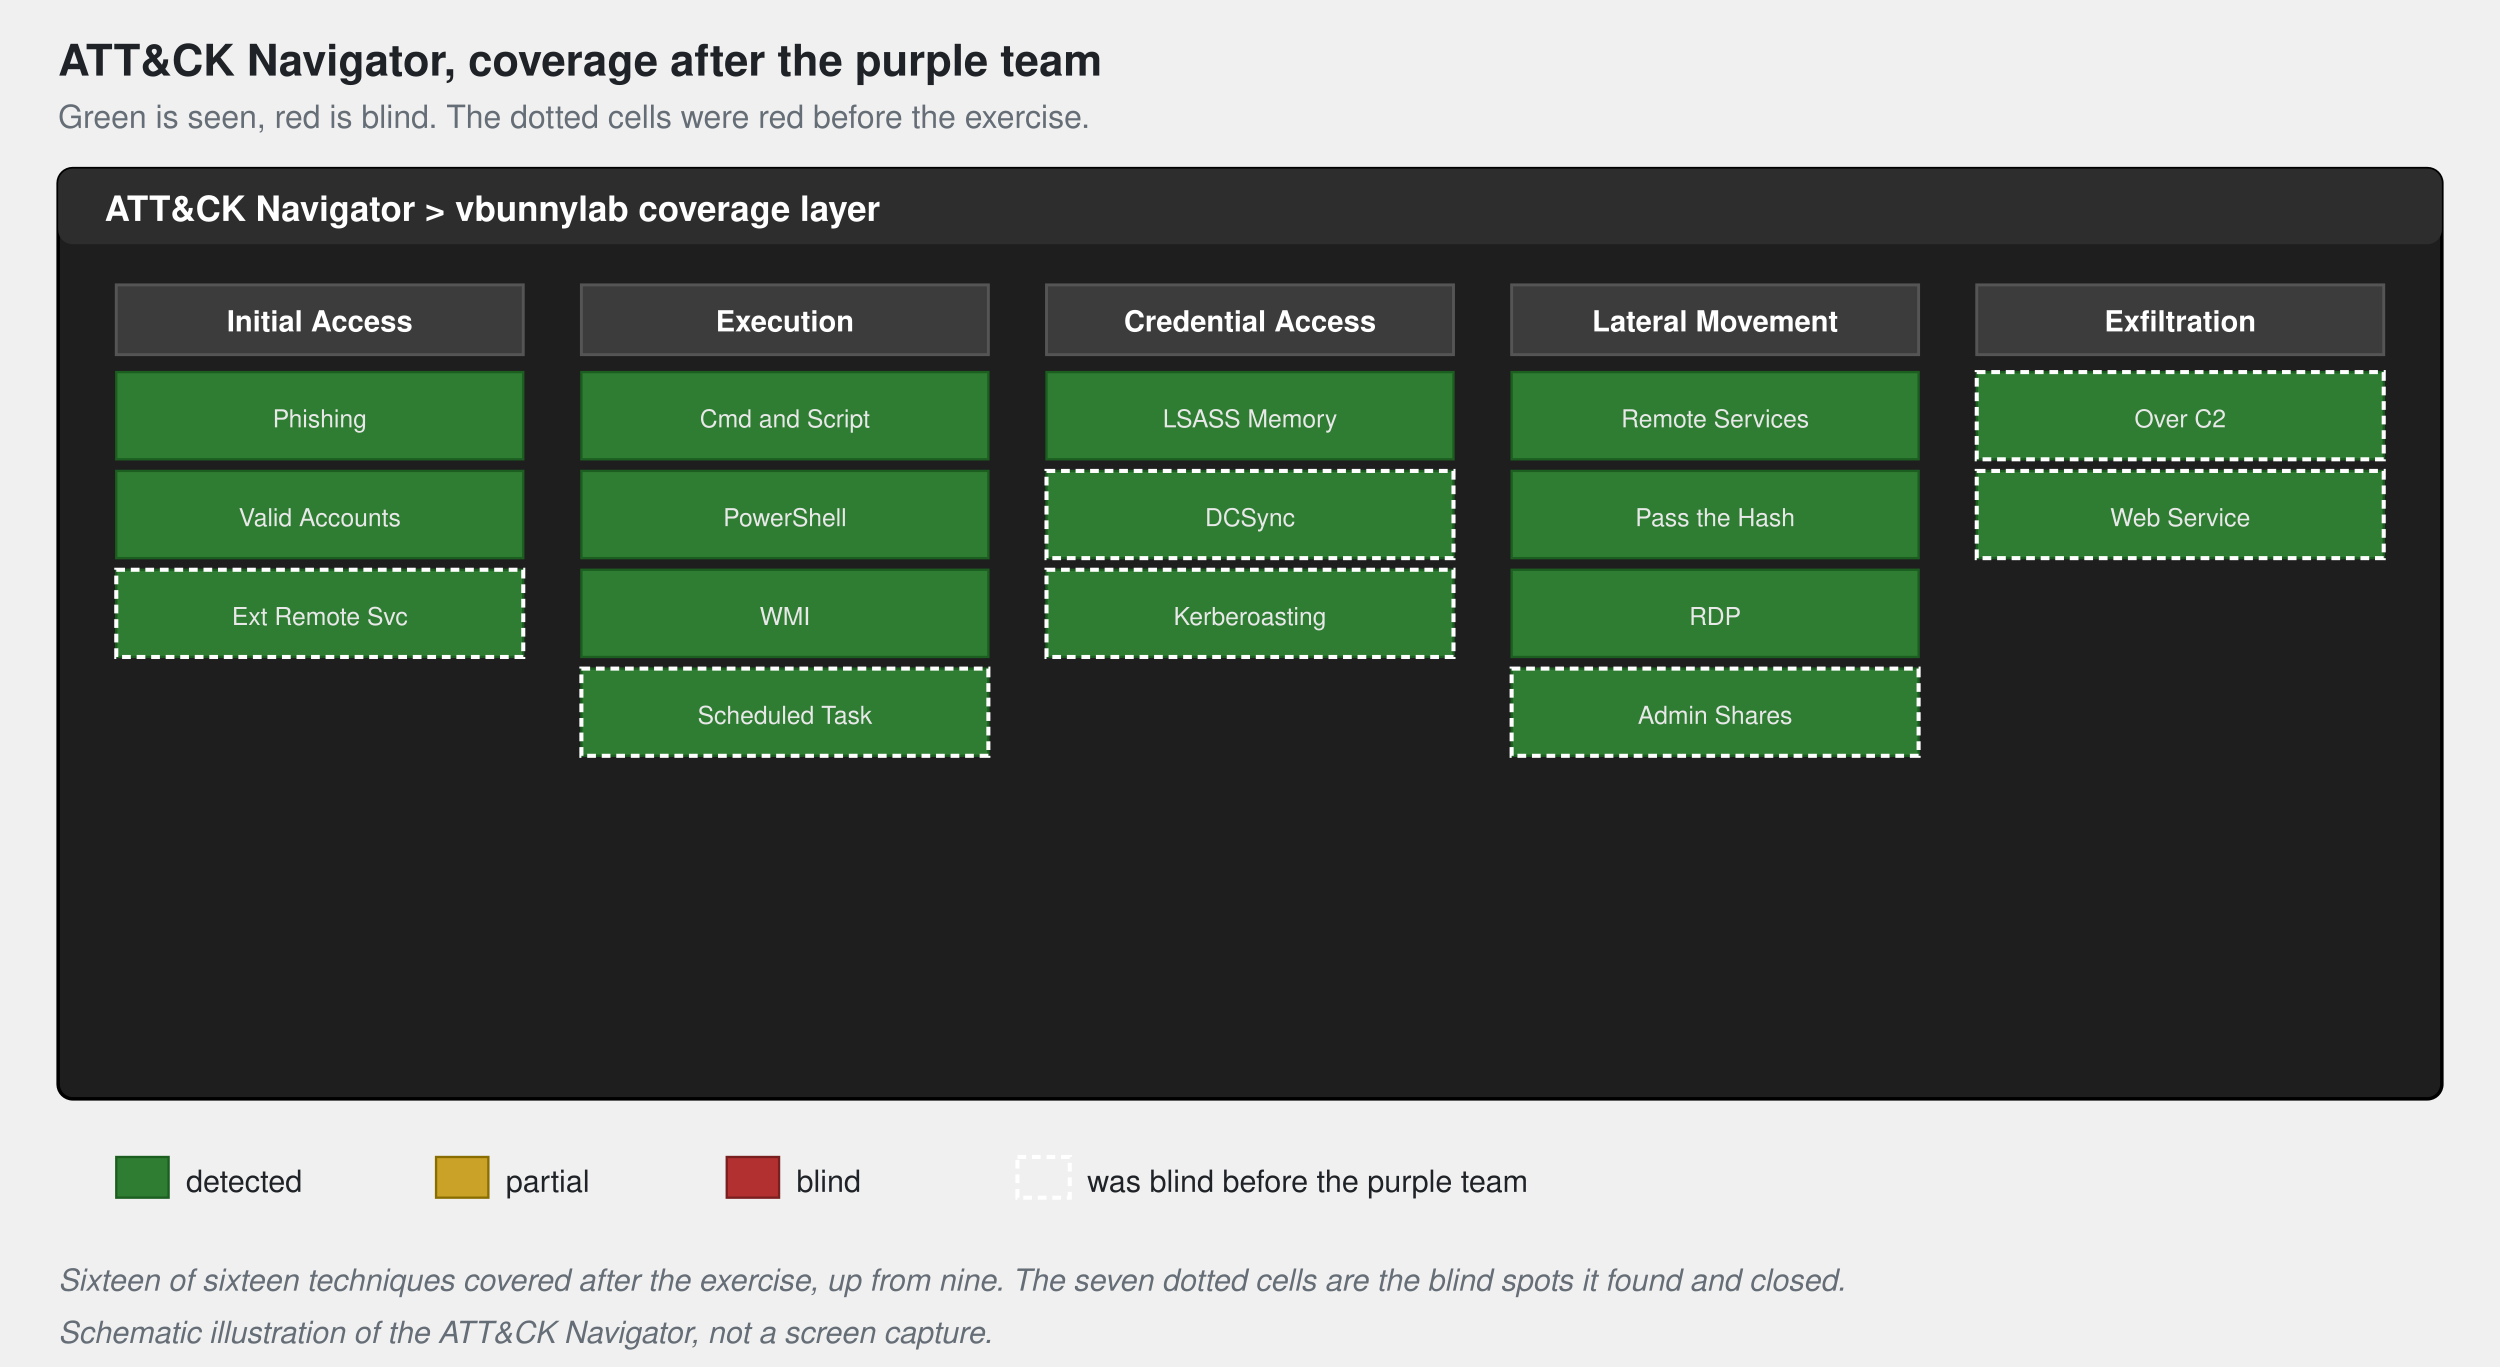
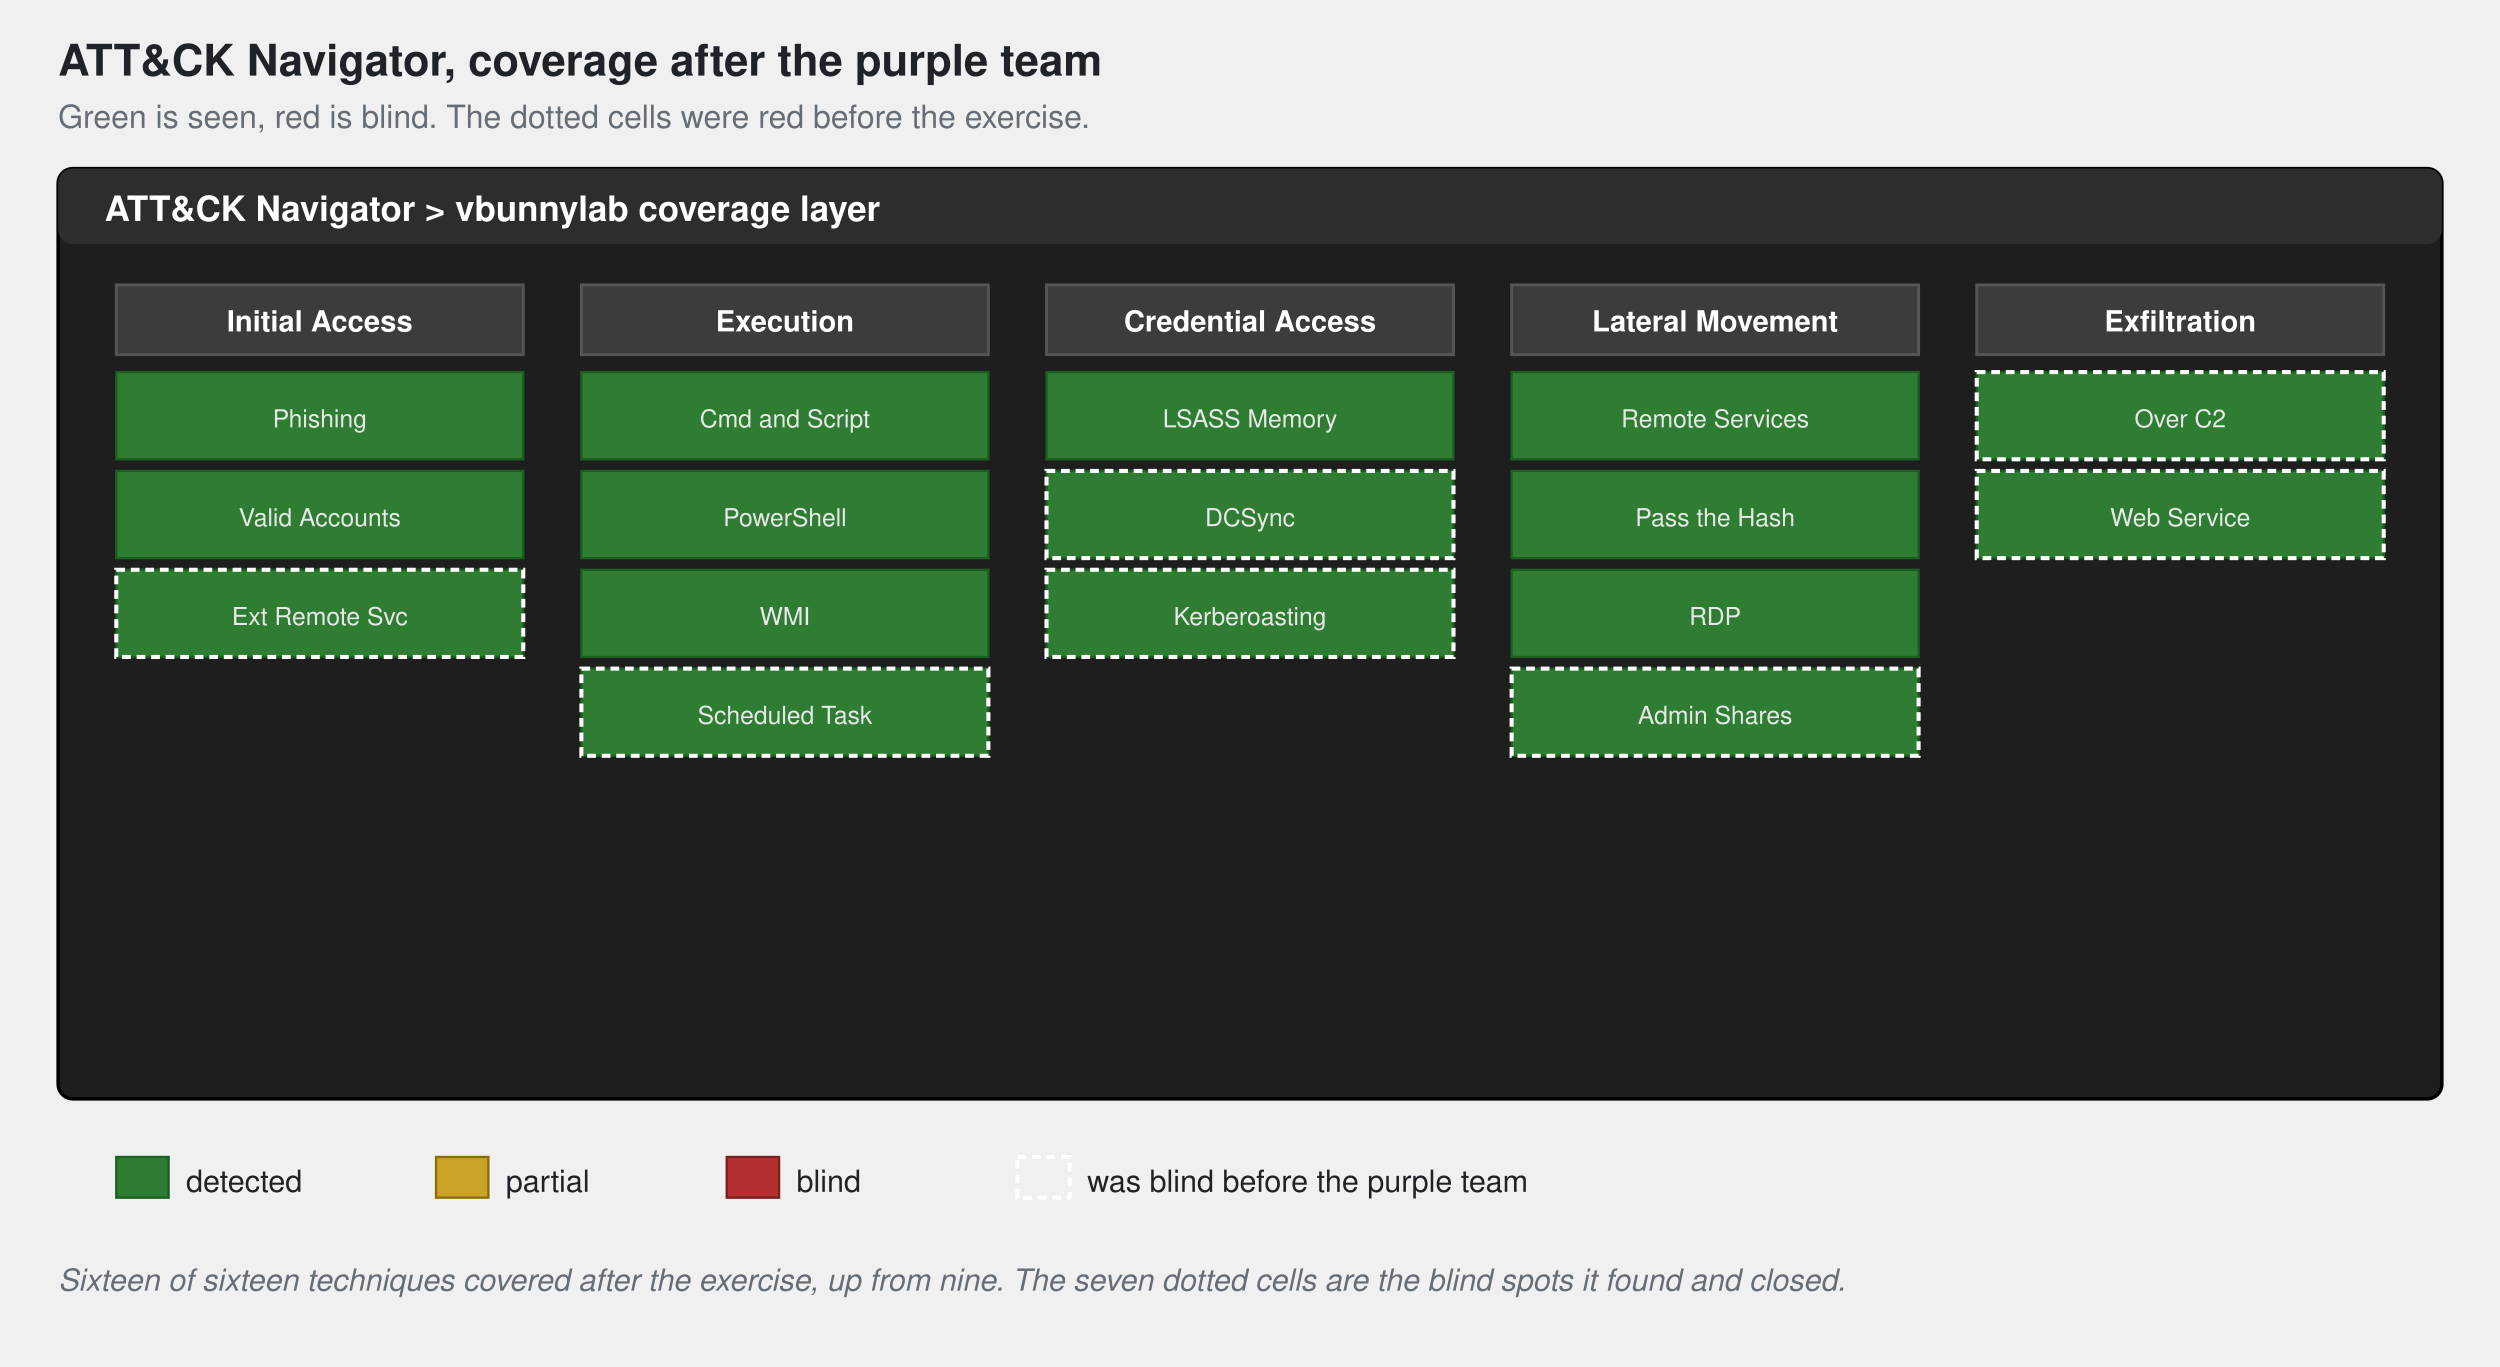
<svg xmlns="http://www.w3.org/2000/svg" viewBox="0 0 860 470" width="860" height="470" role="img" aria-labelledby="t d">
  <style>
    text { font-family: -apple-system, BlinkMacSystemFont, "Segoe UI", Helvetica, Arial, sans-serif; }
    .app { fill: #1e1e1e; stroke: #000000; stroke-width: 1.2; }
    .bar { fill: #2d2d2d; }
    .h1 { fill: #1f2328; font-size: 15px; font-weight: 600; }
    .sub{ fill: #656d76; font-size: 11px; }
    .appt{ fill: #ffffff; font-size: 12px; font-weight: 700; }
    .colh{ fill: #3c3c3c; stroke: #555; stroke-width: 1; }
    .colt{ fill: #ffffff; font-size: 10px; font-weight: 700; text-anchor: middle; }
    .green{ fill: #2e7d32; stroke: #1b5e20; stroke-width: 0.8; }
    .amber{ fill: #c9a227; stroke: #8a6d00; stroke-width: 0.8; }
    .red  { fill: #b23030; stroke: #7a1f1f; stroke-width: 0.8; }
    .cell{ fill: #e8e8e8; font-size: 8.5px; text-anchor: middle; }
    .wasred{ fill: none; stroke: #ffffff; stroke-width: 1.4; stroke-dasharray: 3 2; }
    .lg { fill: #1f2328; font-size: 10.5px; }
    .foot{ fill: #656d76; font-size: 10.5px; font-style: italic; }
    @media (prefers-color-scheme: dark) { .h1 { fill: #e6edf3; } .sub { fill: #8b949e; } .foot { fill: #8b949e; } .lg { fill: #c9d1d9; } }
  </style>
  <text class="h1" x="20" y="26">ATT&amp;CK Navigator, coverage after the purple team</text>
  <text class="sub" x="20" y="44">Green is seen, red is blind. The dotted cells were red before the exercise.</text>
  <rect class="app" x="20" y="58" width="820" height="320" rx="5" />
  <rect class="bar" x="20" y="58" width="820" height="26" rx="5" />
  <text class="appt" x="36" y="76">ATT&amp;CK Navigator  &gt;  vbunnylab coverage layer</text>
  <g>
    <rect class="colh" x="40" y="98" width="140" height="24" />
    <text class="colt" x="110" y="114">Initial Access</text>
    <rect class="colh" x="200" y="98" width="140" height="24" />
    <text class="colt" x="270" y="114">Execution</text>
    <rect class="colh" x="360" y="98" width="140" height="24" />
    <text class="colt" x="430" y="114">Credential Access</text>
    <rect class="colh" x="520" y="98" width="140" height="24" />
    <text class="colt" x="590" y="114">Lateral Movement</text>
    <rect class="colh" x="680" y="98" width="140" height="24" />
    <text class="colt" x="750" y="114">Exfiltration</text>
  </g>
  <rect class="green" x="40" y="128" width="140" height="30" />
  <text class="cell" x="110" y="147">Phishing</text>
  <rect class="green" x="40" y="162" width="140" height="30" />
  <text class="cell" x="110" y="181">Valid Accounts</text>
  <rect class="green" x="40" y="196" width="140" height="30" />
  <text class="cell" x="110" y="215">Ext Remote Svc</text>
  <rect class="wasred" x="40" y="196" width="140" height="30" />
  <rect class="green" x="200" y="128" width="140" height="30" />
  <text class="cell" x="270" y="147">Cmd and Script</text>
  <rect class="green" x="200" y="162" width="140" height="30" />
  <text class="cell" x="270" y="181">PowerShell</text>
  <rect class="green" x="200" y="196" width="140" height="30" />
  <text class="cell" x="270" y="215">WMI</text>
  <rect class="green" x="200" y="230" width="140" height="30" />
  <text class="cell" x="270" y="249">Scheduled Task</text>
  <rect class="wasred" x="200" y="230" width="140" height="30" />
  <rect class="green" x="360" y="128" width="140" height="30" />
  <text class="cell" x="430" y="147">LSASS Memory</text>
  <rect class="green" x="360" y="162" width="140" height="30" />
  <text class="cell" x="430" y="181">DCSync</text>
  <rect class="wasred" x="360" y="162" width="140" height="30" />
  <rect class="green" x="360" y="196" width="140" height="30" />
  <text class="cell" x="430" y="215">Kerberoasting</text>
  <rect class="wasred" x="360" y="196" width="140" height="30" />
  <rect class="green" x="520" y="128" width="140" height="30" />
  <text class="cell" x="590" y="147">Remote Services</text>
  <rect class="green" x="520" y="162" width="140" height="30" />
  <text class="cell" x="590" y="181">Pass the Hash</text>
  <rect class="green" x="520" y="196" width="140" height="30" />
  <text class="cell" x="590" y="215">RDP</text>
  <rect class="green" x="520" y="230" width="140" height="30" />
  <text class="cell" x="590" y="249">Admin Shares</text>
  <rect class="wasred" x="520" y="230" width="140" height="30" />
  <rect class="green" x="680" y="128" width="140" height="30" />
  <text class="cell" x="750" y="147">Over C2</text>
  <rect class="wasred" x="680" y="128" width="140" height="30" />
  <rect class="green" x="680" y="162" width="140" height="30" />
  <text class="cell" x="750" y="181">Web Service</text>
  <rect class="wasred" x="680" y="162" width="140" height="30" />
  <rect class="green" x="40" y="398" width="18" height="14" />
  <text class="lg" x="64" y="410">detected</text>
  <rect class="amber" x="150" y="398" width="18" height="14" />
  <text class="lg" x="174" y="410">partial</text>
  <rect class="red" x="250" y="398" width="18" height="14" />
  <text class="lg" x="274" y="410">blind</text>
  <rect class="wasred" x="350" y="398" width="18" height="14" />
  <text class="lg" x="374" y="410">was blind before the purple team</text>
  <text class="foot" x="20" y="444">Sixteen of sixteen techniques covered after the exercise, up from nine. The seven dotted cells are the blind spots it found and closed.</text>
-   <text class="foot" x="20" y="462">Schematic illustration of the ATT&amp;CK Navigator, not a screen capture.</text>
+   <text class="foot" x="20" y="462" />
</svg>
